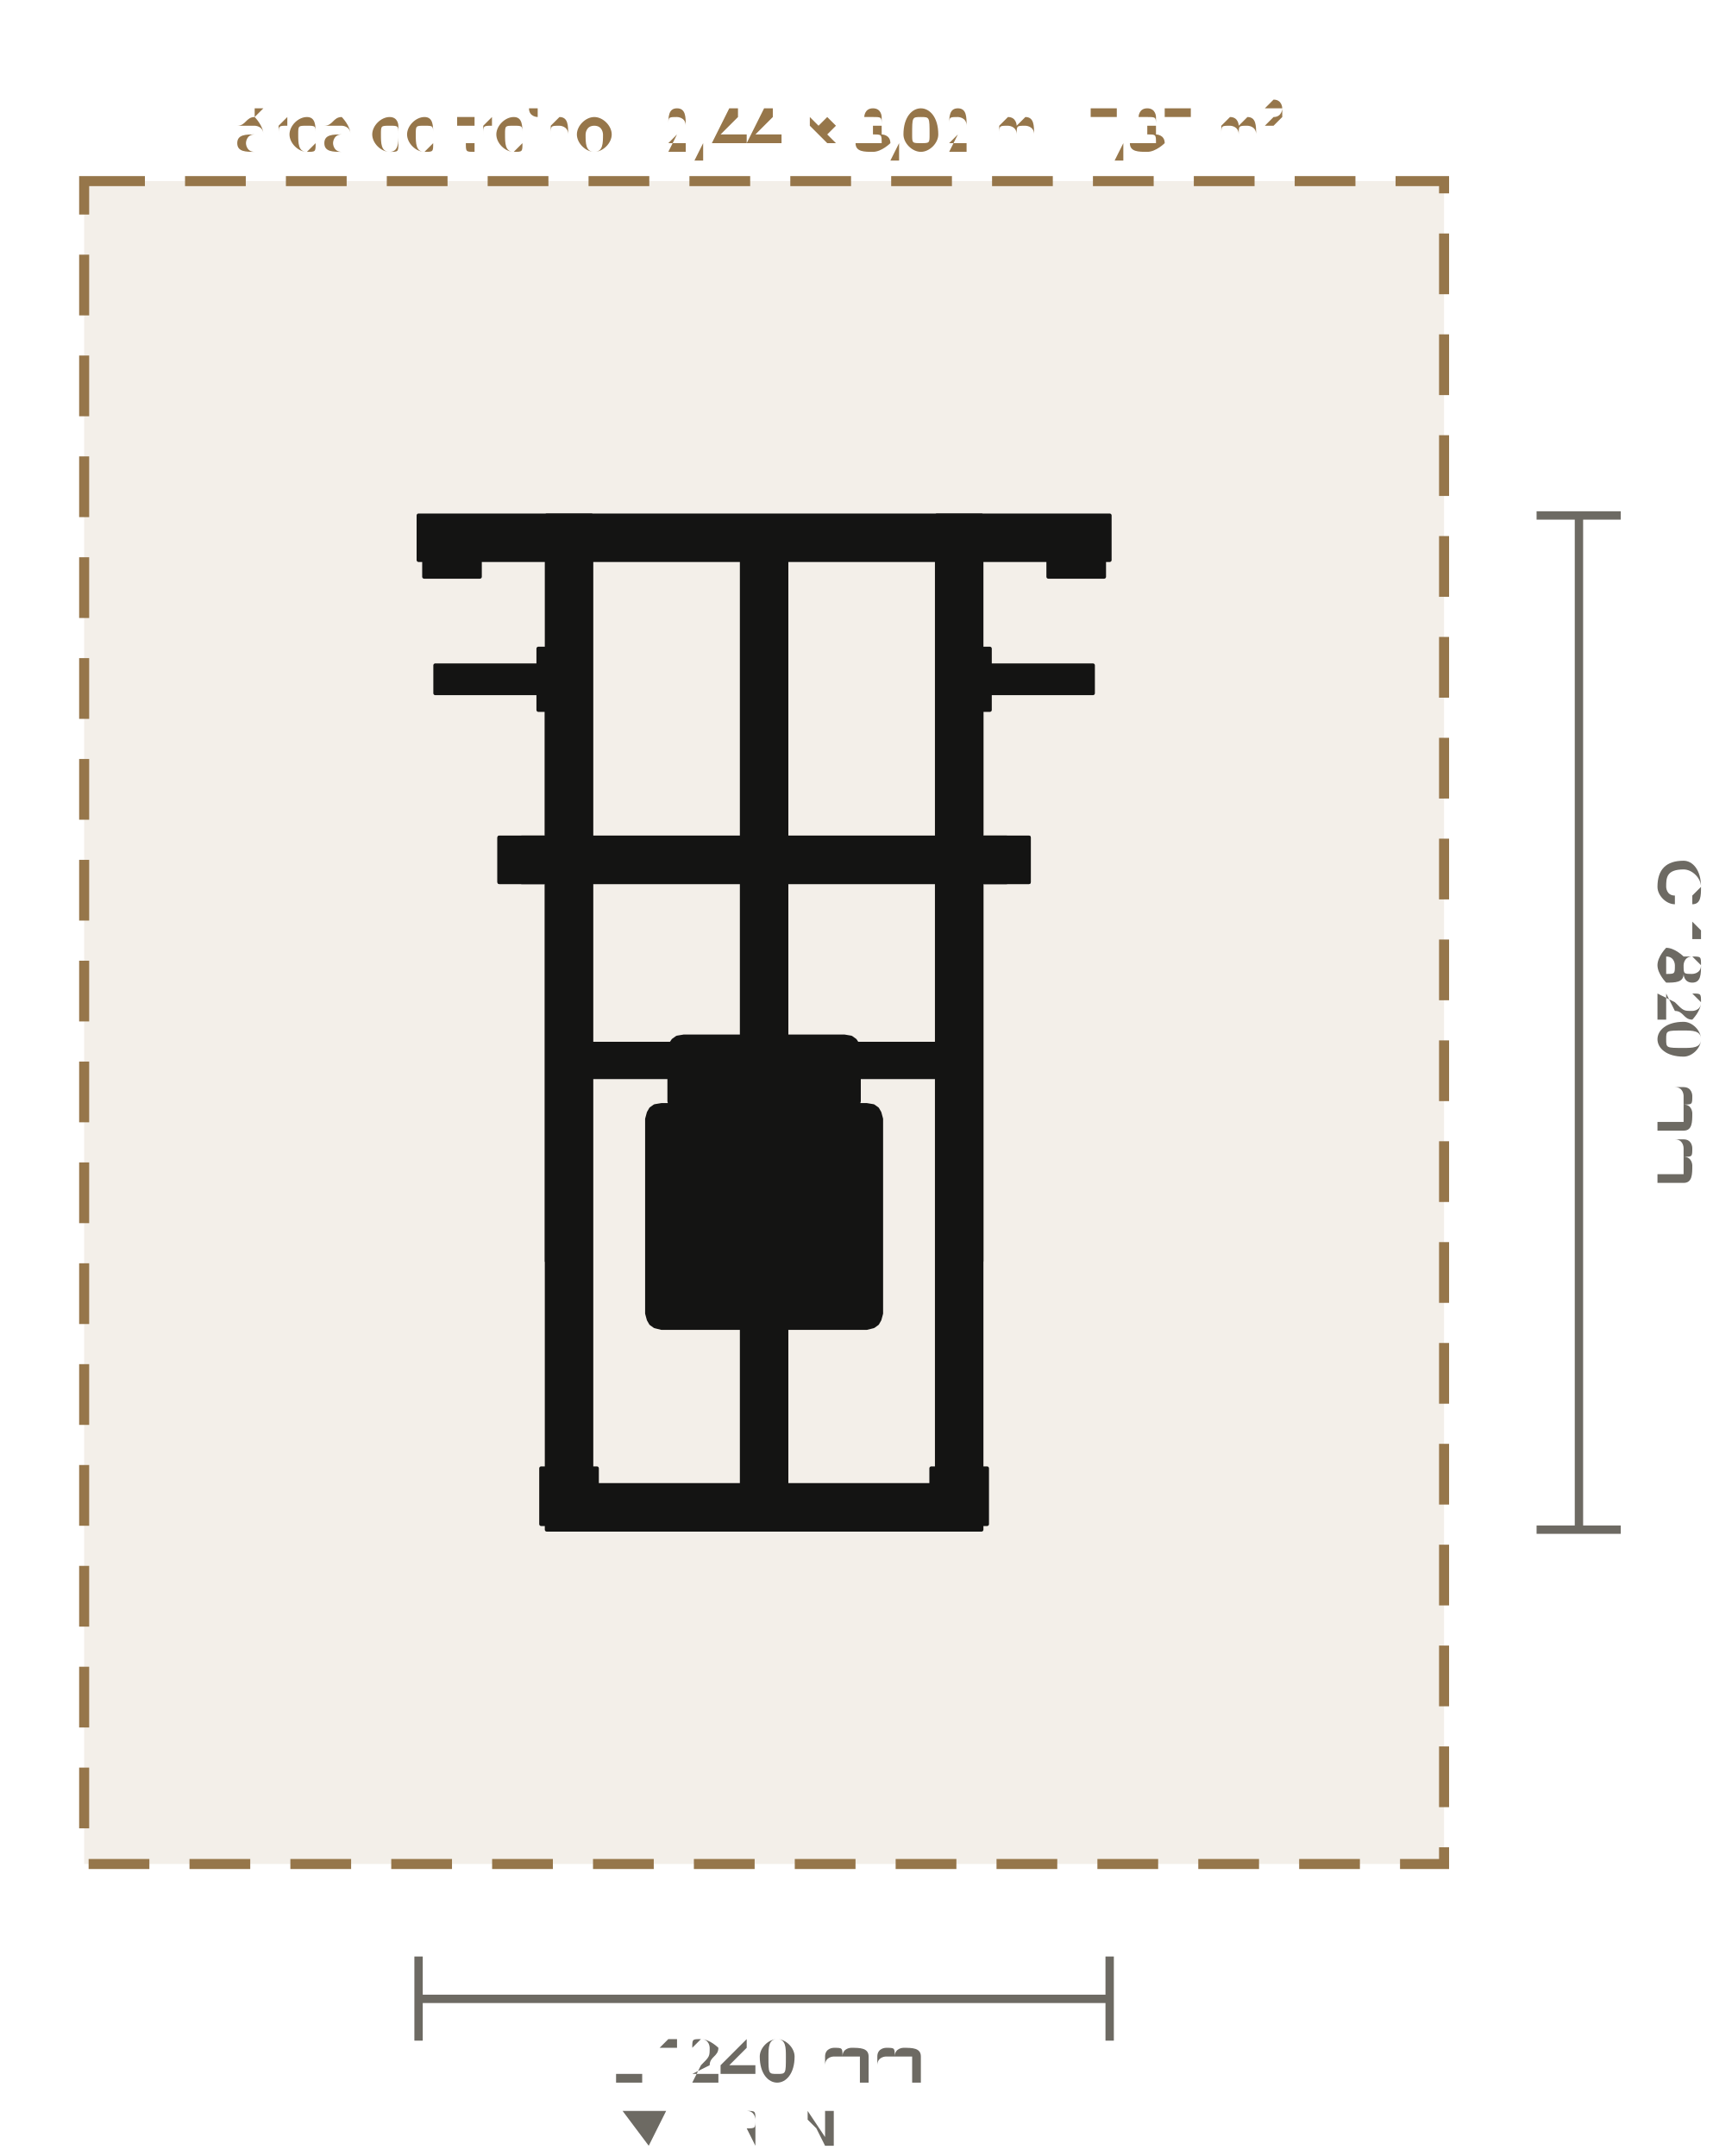
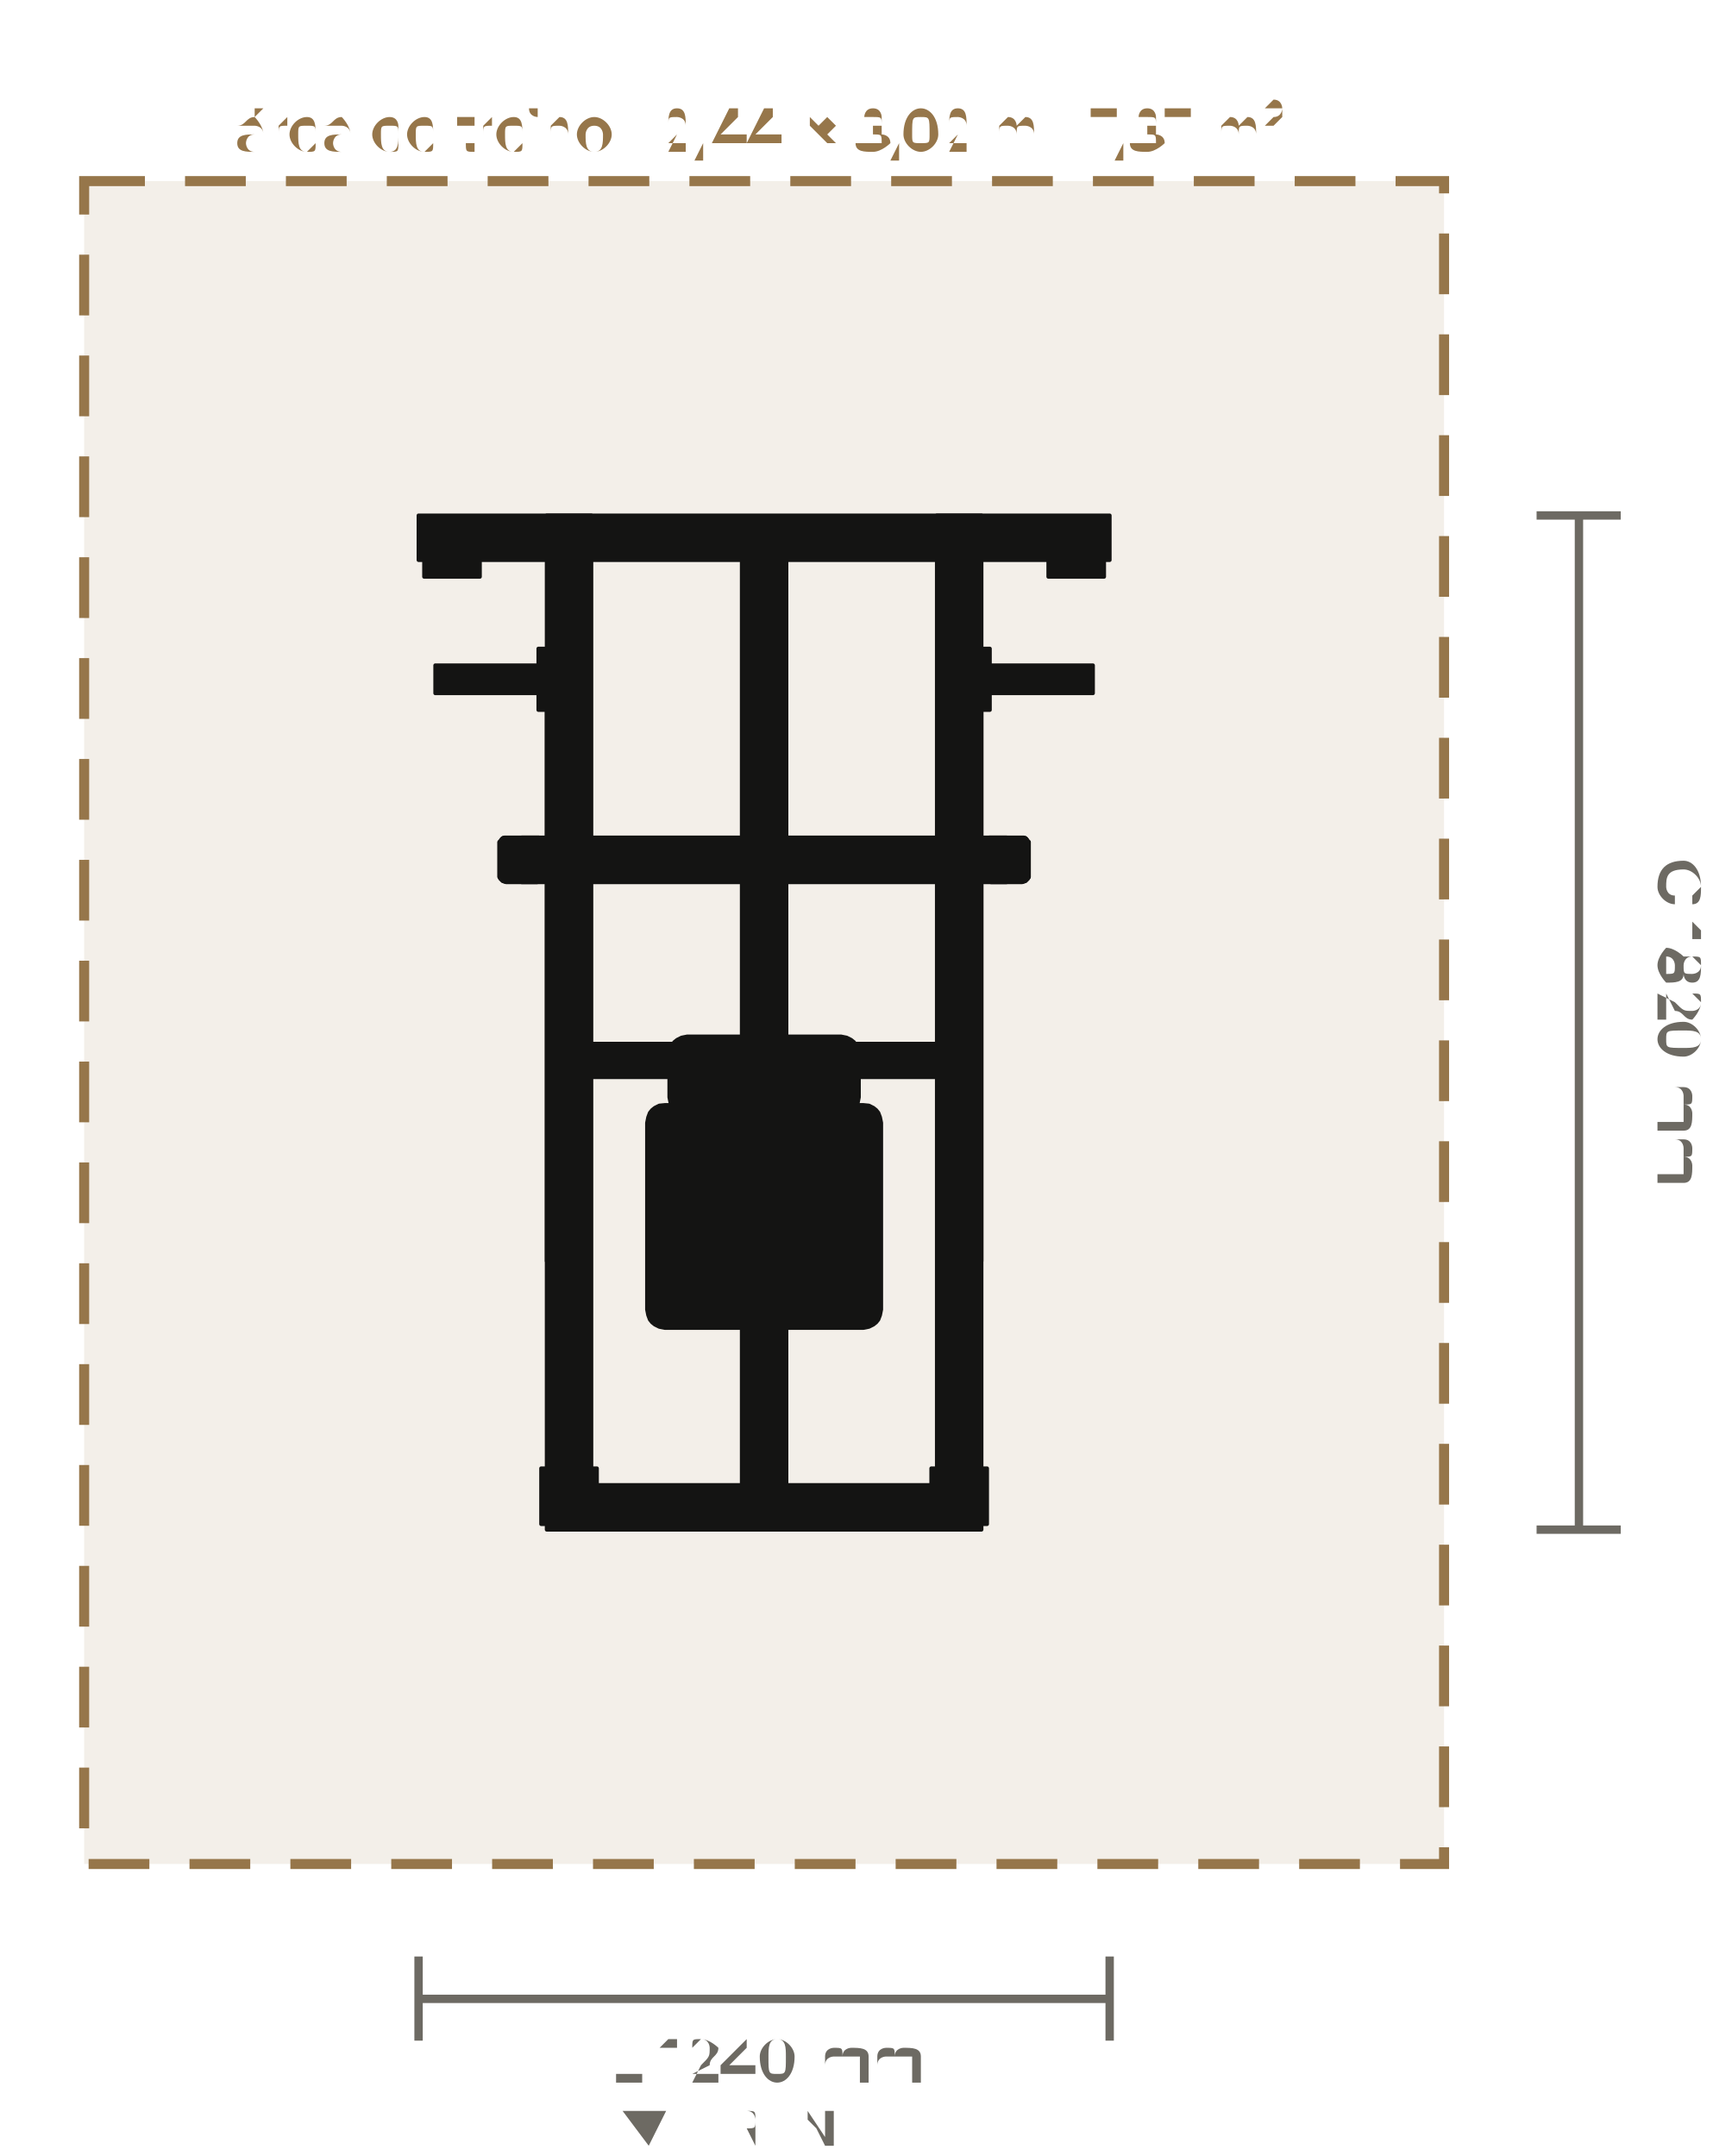
<svg xmlns="http://www.w3.org/2000/svg" viewBox="-1.371 -1.835 3.072 3.869" role="img" aria-label="Planta do Tríceps Sentado (LD-A018): 1240 × 1820 mm, com 60 cm de área de treino em volta" data-equipment="LD-A018" data-unit="m">
  <rect class="eq-zone" x="-1.22" y="-1.51" width="2.44" height="3.02" style="fill:#96764a;fill-opacity:.12;stroke:#96764a;stroke-width:0.018;stroke-dasharray:0.109 0.072" />
  <text class="eq-zone-label" x="0" y="-1.564" style="font-family:Barlow,Inter,Arial,sans-serif;font-size:0.103px;fill:#96764a;text-anchor:middle">área de treino · 2,44 × 3,02 m · 7,37 m²</text>
  <g class="eq-parts">
    <polygon class="eq-part" points="-0.39,-0.91 -0.31,-0.91 -0.31,0.91 -0.39,0.91" style="fill:#141413;stroke:#141413;stroke-width:0.007;stroke-linejoin:round" />
    <polygon class="eq-part" points="-0.61,-0.9 -0.51,-0.9 -0.51,-0.8 -0.61,-0.8" style="fill:#141413;stroke:#141413;stroke-width:0.007;stroke-linejoin:round" />
    <polygon class="eq-part" points="-0.4,0.8 -0.3,0.8 -0.3,0.9 -0.4,0.9" style="fill:#141413;stroke:#141413;stroke-width:0.007;stroke-linejoin:round" />
    <polygon class="eq-part" points="0.31,-0.91 0.39,-0.91 0.39,0.91 0.31,0.91" style="fill:#141413;stroke:#141413;stroke-width:0.007;stroke-linejoin:round" />
    <polygon class="eq-part" points="0.51,-0.9 0.61,-0.9 0.61,-0.8 0.51,-0.8" style="fill:#141413;stroke:#141413;stroke-width:0.007;stroke-linejoin:round" />
    <polygon class="eq-part" points="0.3,0.8 0.4,0.8 0.4,0.9 0.3,0.9" style="fill:#141413;stroke:#141413;stroke-width:0.007;stroke-linejoin:round" />
    <polygon class="eq-part" points="-0.62,-0.91 0.62,-0.91 0.62,-0.83 -0.62,-0.83" style="fill:#141413;stroke:#141413;stroke-width:0.007;stroke-linejoin:round" />
    <polygon class="eq-part" points="-0.35,0.83 0.35,0.83 0.35,0.91 -0.35,0.91" style="fill:#141413;stroke:#141413;stroke-width:0.007;stroke-linejoin:round" />
    <polygon class="eq-part" points="-0.04,-0.87 0.04,-0.87 0.04,0.87 -0.04,0.87" style="fill:#141413;stroke:#141413;stroke-width:0.007;stroke-linejoin:round" />
-     <polygon class="eq-part" points="-0.035,0.313 0.035,0.313 0.035,0.383 -0.035,0.383" style="fill:#141413;stroke:#141413;stroke-width:0.007;stroke-linejoin:round" />
-     <polygon class="eq-part" points="-0.21,0.173 -0.207,0.162 -0.203,0.155 -0.196,0.15 -0.184,0.148 0.184,0.148 0.196,0.15 0.203,0.155 0.207,0.162 0.21,0.173 0.21,0.522 0.207,0.533 0.203,0.54 0.196,0.545 0.184,0.548 -0.184,0.548 -0.196,0.545 -0.203,0.54 -0.207,0.533 -0.21,0.522" style="fill:#141413;stroke:#141413;stroke-width:0.007;stroke-linejoin:round" />
-     <polygon class="eq-part" points="-0.17,0.05 -0.167,0.038 -0.163,0.032 -0.156,0.027 -0.144,0.025 0.144,0.025 0.156,0.027 0.163,0.032 0.167,0.038 0.17,0.05 0.17,0.141 0.167,0.153 0.163,0.159 0.156,0.164 0.144,0.167 -0.144,0.167 -0.156,0.164 -0.163,0.159 -0.167,0.153 -0.17,0.141" style="fill:#141413;stroke:#141413;stroke-width:0.007;stroke-linejoin:round" />
-     <polygon class="eq-part" points="-0.03,0.028 0.03,0.028 0.03,0.098 -0.03,0.098" style="fill:#141413;stroke:#141413;stroke-width:0.007;stroke-linejoin:round" />
-     <polygon class="eq-part" points="-0.03,-0.019 0.03,-0.019 0.03,0.087 -0.03,0.087" style="fill:#141413;stroke:#141413;stroke-width:0.007;stroke-linejoin:round" />
+     <polygon class="eq-part" points="-0.035,0.325 -0.035,0.322 -0.033,0.319 -0.032,0.316 -0.029,0.314 -0.026,0.313 -0.023,0.313 0.023,0.313 0.026,0.313 0.029,0.314 0.032,0.316 0.033,0.319 0.035,0.322 0.035,0.325 0.035,0.371 0.035,0.374 0.033,0.377 0.032,0.379 0.029,0.381 0.026,0.382 0.023,0.383 -0.023,0.383 -0.026,0.382 -0.029,0.381 -0.032,0.379 -0.033,0.377 -0.035,0.374 -0.035,0.371" style="fill:#141413;stroke:#141413;stroke-width:0.007;stroke-linejoin:round" />
+     <polygon class="eq-part" points="-0.21,0.18 -0.208,0.17 -0.205,0.162 -0.201,0.157 -0.196,0.153 -0.188,0.149 -0.178,0.148 0.178,0.148 0.188,0.149 0.196,0.153 0.201,0.157 0.205,0.162 0.208,0.17 0.21,0.18 0.21,0.515 0.208,0.525 0.205,0.533 0.201,0.538 0.196,0.542 0.188,0.546 0.178,0.548 -0.178,0.548 -0.188,0.546 -0.196,0.542 -0.201,0.538 -0.205,0.533 -0.208,0.525 -0.21,0.515" style="fill:#141413;stroke:#141413;stroke-width:0.007;stroke-linejoin:round" />
+     <polygon class="eq-part" points="-0.17,0.057 -0.168,0.047 -0.165,0.04 -0.161,0.035 -0.156,0.031 -0.148,0.027 -0.138,0.025 0.138,0.025 0.148,0.027 0.156,0.031 0.161,0.035 0.165,0.04 0.168,0.047 0.17,0.057 0.17,0.134 0.168,0.144 0.165,0.152 0.161,0.157 0.156,0.161 0.148,0.164 0.138,0.166 -0.138,0.166 -0.148,0.164 -0.156,0.161 -0.161,0.157 -0.165,0.152 -0.168,0.144 -0.17,0.134" style="fill:#141413;stroke:#141413;stroke-width:0.007;stroke-linejoin:round" />
+     <polygon class="eq-part" points="-0.03,0.04 -0.03,0.036 -0.028,0.034 -0.026,0.031 -0.024,0.029 -0.021,0.028 -0.018,0.028 0.018,0.028 0.021,0.028 0.024,0.029 0.026,0.031 0.028,0.034 0.03,0.036 0.03,0.04 0.03,0.086 0.03,0.089 0.028,0.092 0.026,0.094 0.024,0.096 0.021,0.097 0.018,0.098 -0.018,0.098 -0.021,0.097 -0.024,0.096 -0.026,0.094 -0.028,0.092 -0.03,0.089 -0.03,0.086" style="fill:#141413;stroke:#141413;stroke-width:0.007;stroke-linejoin:round" />
+     <polygon class="eq-part" points="-0.03,-0.007 -0.03,-0.01 -0.028,-0.013 -0.026,-0.015 -0.024,-0.017 -0.021,-0.018 -0.018,-0.019 0.018,-0.019 0.021,-0.018 0.024,-0.017 0.026,-0.015 0.028,-0.013 0.03,-0.01 0.03,-0.007 0.03,0.075 0.03,0.079 0.028,0.082 0.026,0.084 0.024,0.086 0.021,0.087 0.018,0.087 -0.018,0.087 -0.021,0.087 -0.024,0.086 -0.026,0.084 -0.028,0.082 -0.03,0.079 -0.03,0.075" style="fill:#141413;stroke:#141413;stroke-width:0.007;stroke-linejoin:round" />
    <polygon class="eq-part" points="-0.03,0.028 0.03,0.028 0.03,0.088 -0.03,0.088" style="fill:#141413;stroke:#141413;stroke-width:0.007;stroke-linejoin:round" />
    <polygon class="eq-part" points="-0.04,-0.332 0.04,-0.332 0.04,-0.252 -0.04,-0.252" style="fill:#141413;stroke:#141413;stroke-width:0.007;stroke-linejoin:round" />
    <polygon class="eq-part" points="0.33,-0.292 0.39,-0.292 0.39,0.428 0.33,0.428" style="fill:#141413;stroke:#141413;stroke-width:0.007;stroke-linejoin:round" />
    <polygon class="eq-part" points="0.342,0.428 0.378,0.428 0.378,0.578 0.342,0.578" style="fill:#141413;stroke:#141413;stroke-width:0.007;stroke-linejoin:round" />
    <polygon class="eq-part" points="0.33,-0.616 0.39,-0.616 0.39,-0.292 0.33,-0.292" style="fill:#141413;stroke:#141413;stroke-width:0.007;stroke-linejoin:round" />
    <polygon class="eq-part" points="0.39,-0.671 0.405,-0.671 0.405,-0.561 0.39,-0.561" style="fill:#141413;stroke:#141413;stroke-width:0.007;stroke-linejoin:round" />
    <polygon class="eq-part" points="0.405,-0.641 0.59,-0.641 0.59,-0.591 0.405,-0.591" style="fill:#141413;stroke:#141413;stroke-width:0.007;stroke-linejoin:round" />
    <polygon class="eq-part" points="-0.39,-0.292 -0.33,-0.292 -0.33,0.428 -0.39,0.428" style="fill:#141413;stroke:#141413;stroke-width:0.007;stroke-linejoin:round" />
    <polygon class="eq-part" points="-0.378,0.428 -0.342,0.428 -0.342,0.578 -0.378,0.578" style="fill:#141413;stroke:#141413;stroke-width:0.007;stroke-linejoin:round" />
    <polygon class="eq-part" points="-0.39,-0.616 -0.33,-0.616 -0.33,-0.292 -0.39,-0.292" style="fill:#141413;stroke:#141413;stroke-width:0.007;stroke-linejoin:round" />
    <polygon class="eq-part" points="-0.405,-0.671 -0.39,-0.671 -0.39,-0.561 -0.405,-0.561" style="fill:#141413;stroke:#141413;stroke-width:0.007;stroke-linejoin:round" />
    <polygon class="eq-part" points="-0.59,-0.641 -0.405,-0.641 -0.405,-0.591 -0.59,-0.591" style="fill:#141413;stroke:#141413;stroke-width:0.007;stroke-linejoin:round" />
    <polygon class="eq-part" points="-0.36,-0.315 0.36,-0.315 0.36,-0.27 -0.36,-0.27" style="fill:#141413;stroke:#141413;stroke-width:0.007;stroke-linejoin:round" />
    <polygon class="eq-part" points="-0.36,0.038 0.36,0.038 0.36,0.098 -0.36,0.098" style="fill:#141413;stroke:#141413;stroke-width:0.007;stroke-linejoin:round" />
-     <polygon class="eq-part" points="0.395,-0.332 0.475,-0.332 0.475,-0.252 0.395,-0.252" style="fill:#141413;stroke:#141413;stroke-width:0.007;stroke-linejoin:round" />
-     <polygon class="eq-part" points="-0.475,-0.332 -0.395,-0.332 -0.395,-0.252 -0.475,-0.252" style="fill:#141413;stroke:#141413;stroke-width:0.007;stroke-linejoin:round" />
+     <polygon class="eq-part" points="0.395,-0.32 0.395,-0.324 0.397,-0.326 0.399,-0.329 0.401,-0.331 0.404,-0.332 0.407,-0.332 0.463,-0.332 0.466,-0.332 0.469,-0.331 0.471,-0.329 0.473,-0.326 0.475,-0.324 0.475,-0.32 0.475,-0.264 0.475,-0.261 0.473,-0.258 0.471,-0.256 0.469,-0.254 0.466,-0.253 0.463,-0.252 0.407,-0.252 0.404,-0.253 0.401,-0.254 0.399,-0.256 0.397,-0.258 0.395,-0.261 0.395,-0.264" style="fill:#141413;stroke:#141413;stroke-width:0.007;stroke-linejoin:round" />
+     <polygon class="eq-part" points="-0.475,-0.32 -0.475,-0.324 -0.473,-0.326 -0.471,-0.329 -0.469,-0.331 -0.466,-0.332 -0.463,-0.332 -0.407,-0.332 -0.404,-0.332 -0.401,-0.331 -0.399,-0.329 -0.397,-0.326 -0.395,-0.324 -0.395,-0.32 -0.395,-0.264 -0.395,-0.261 -0.397,-0.258 -0.399,-0.256 -0.401,-0.254 -0.404,-0.253 -0.407,-0.252 -0.463,-0.252 -0.466,-0.253 -0.469,-0.254 -0.471,-0.256 -0.473,-0.258 -0.475,-0.261 -0.475,-0.264" style="fill:#141413;stroke:#141413;stroke-width:0.007;stroke-linejoin:round" />
    <polygon class="eq-part" points="-0.435,-0.332 0.435,-0.332 0.435,-0.252 -0.435,-0.252" style="fill:#141413;stroke:#141413;stroke-width:0.007;stroke-linejoin:round" />
-     <polygon class="eq-part" points="0.395,-0.332 0.475,-0.332 0.475,-0.252 0.395,-0.252" style="fill:#141413;stroke:#141413;stroke-width:0.007;stroke-linejoin:round" />
-     <polygon class="eq-part" points="-0.475,-0.332 -0.395,-0.332 -0.395,-0.252 -0.475,-0.252" style="fill:#141413;stroke:#141413;stroke-width:0.007;stroke-linejoin:round" />
+     <polygon class="eq-part" points="0.395,-0.32 0.395,-0.324 0.397,-0.326 0.399,-0.329 0.401,-0.331 0.404,-0.332 0.407,-0.332 0.463,-0.332 0.466,-0.332 0.469,-0.331 0.471,-0.329 0.473,-0.326 0.475,-0.324 0.475,-0.32 0.475,-0.264 0.475,-0.261 0.473,-0.258 0.471,-0.256 0.469,-0.254 0.466,-0.253 0.463,-0.252 0.407,-0.252 0.404,-0.253 0.401,-0.254 0.399,-0.256 0.397,-0.258 0.395,-0.261 0.395,-0.264" style="fill:#141413;stroke:#141413;stroke-width:0.007;stroke-linejoin:round" />
+     <polygon class="eq-part" points="-0.475,-0.32 -0.475,-0.324 -0.473,-0.326 -0.471,-0.329 -0.469,-0.331 -0.466,-0.332 -0.463,-0.332 -0.407,-0.332 -0.404,-0.332 -0.401,-0.331 -0.399,-0.329 -0.397,-0.326 -0.395,-0.324 -0.395,-0.32 -0.395,-0.264 -0.395,-0.261 -0.397,-0.258 -0.399,-0.256 -0.401,-0.254 -0.404,-0.253 -0.407,-0.252 -0.463,-0.252 -0.466,-0.253 -0.469,-0.254 -0.471,-0.256 -0.473,-0.258 -0.475,-0.261 -0.475,-0.264" style="fill:#141413;stroke:#141413;stroke-width:0.007;stroke-linejoin:round" />
    <polygon class="eq-part" points="-0.435,-0.332 0.435,-0.332 0.435,-0.252 -0.435,-0.252" style="fill:#141413;stroke:#141413;stroke-width:0.007;stroke-linejoin:round" />
  </g>
  <line class="eq-dim" x1="-0.62" y1="1.752" x2="0.62" y2="1.752" style="stroke:#6d6a63;stroke-width:0.015" />
  <line class="eq-dim" x1="-0.62" y1="1.676" x2="-0.62" y2="1.827" style="stroke:#6d6a63;stroke-width:0.015" />
  <line class="eq-dim" x1="0.62" y1="1.676" x2="0.62" y2="1.827" style="stroke:#6d6a63;stroke-width:0.015" />
  <text class="eq-text" x="0" y="1.904" style="font-family:Barlow,Inter,Arial,sans-serif;font-size:0.109px;fill:#6d6a63;text-anchor:middle">L 1240 mm</text>
  <line class="eq-dim" x1="1.462" y1="-0.91" x2="1.462" y2="0.91" style="stroke:#6d6a63;stroke-width:0.015" />
  <line class="eq-dim" x1="1.386" y1="-0.91" x2="1.537" y2="-0.91" style="stroke:#6d6a63;stroke-width:0.015" />
  <line class="eq-dim" x1="1.386" y1="0.91" x2="1.537" y2="0.91" style="stroke:#6d6a63;stroke-width:0.015" />
  <text class="eq-text" x="1.603" y="0" transform="rotate(90 1.6029 0)" style="font-family:Barlow,Inter,Arial,sans-serif;font-size:0.109px;fill:#6d6a63;text-anchor:middle">C 1820 mm</text>
  <text class="eq-text" x="0" y="2.013" style="font-family:Barlow,Inter,Arial,sans-serif;font-size:0.109px;fill:#6d6a63;text-anchor:middle;font-size:0.087px;letter-spacing:.1em">▼ FRENTE</text>
</svg>
